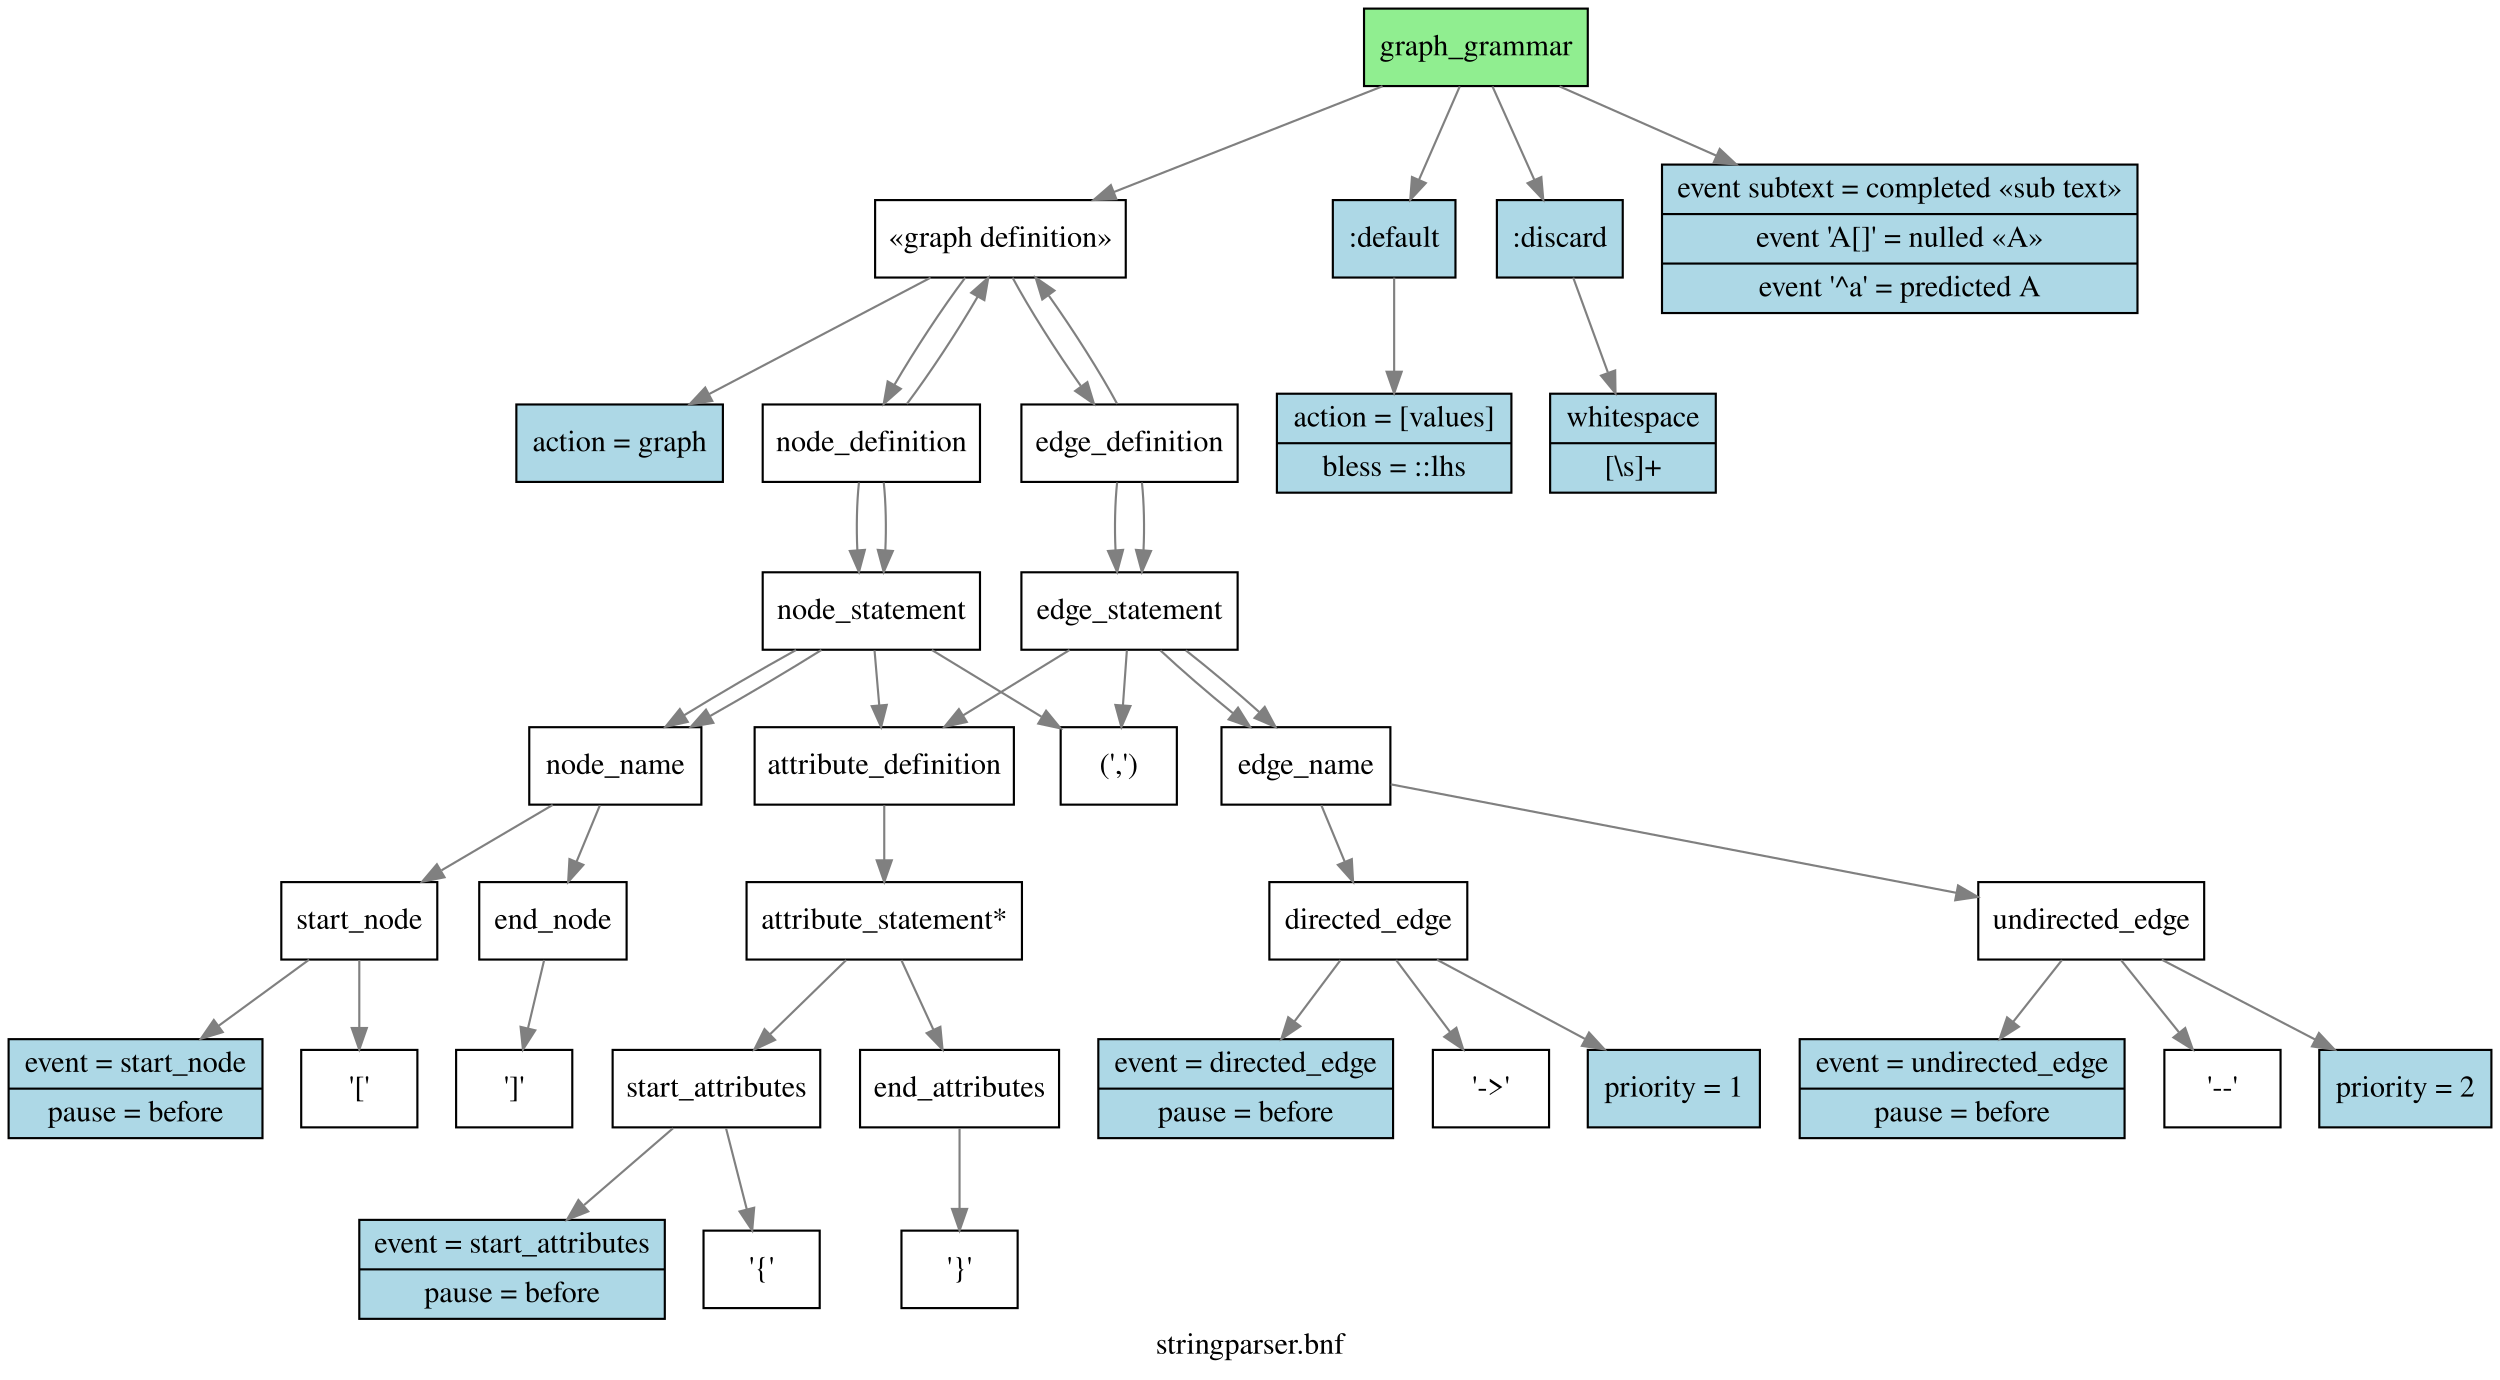
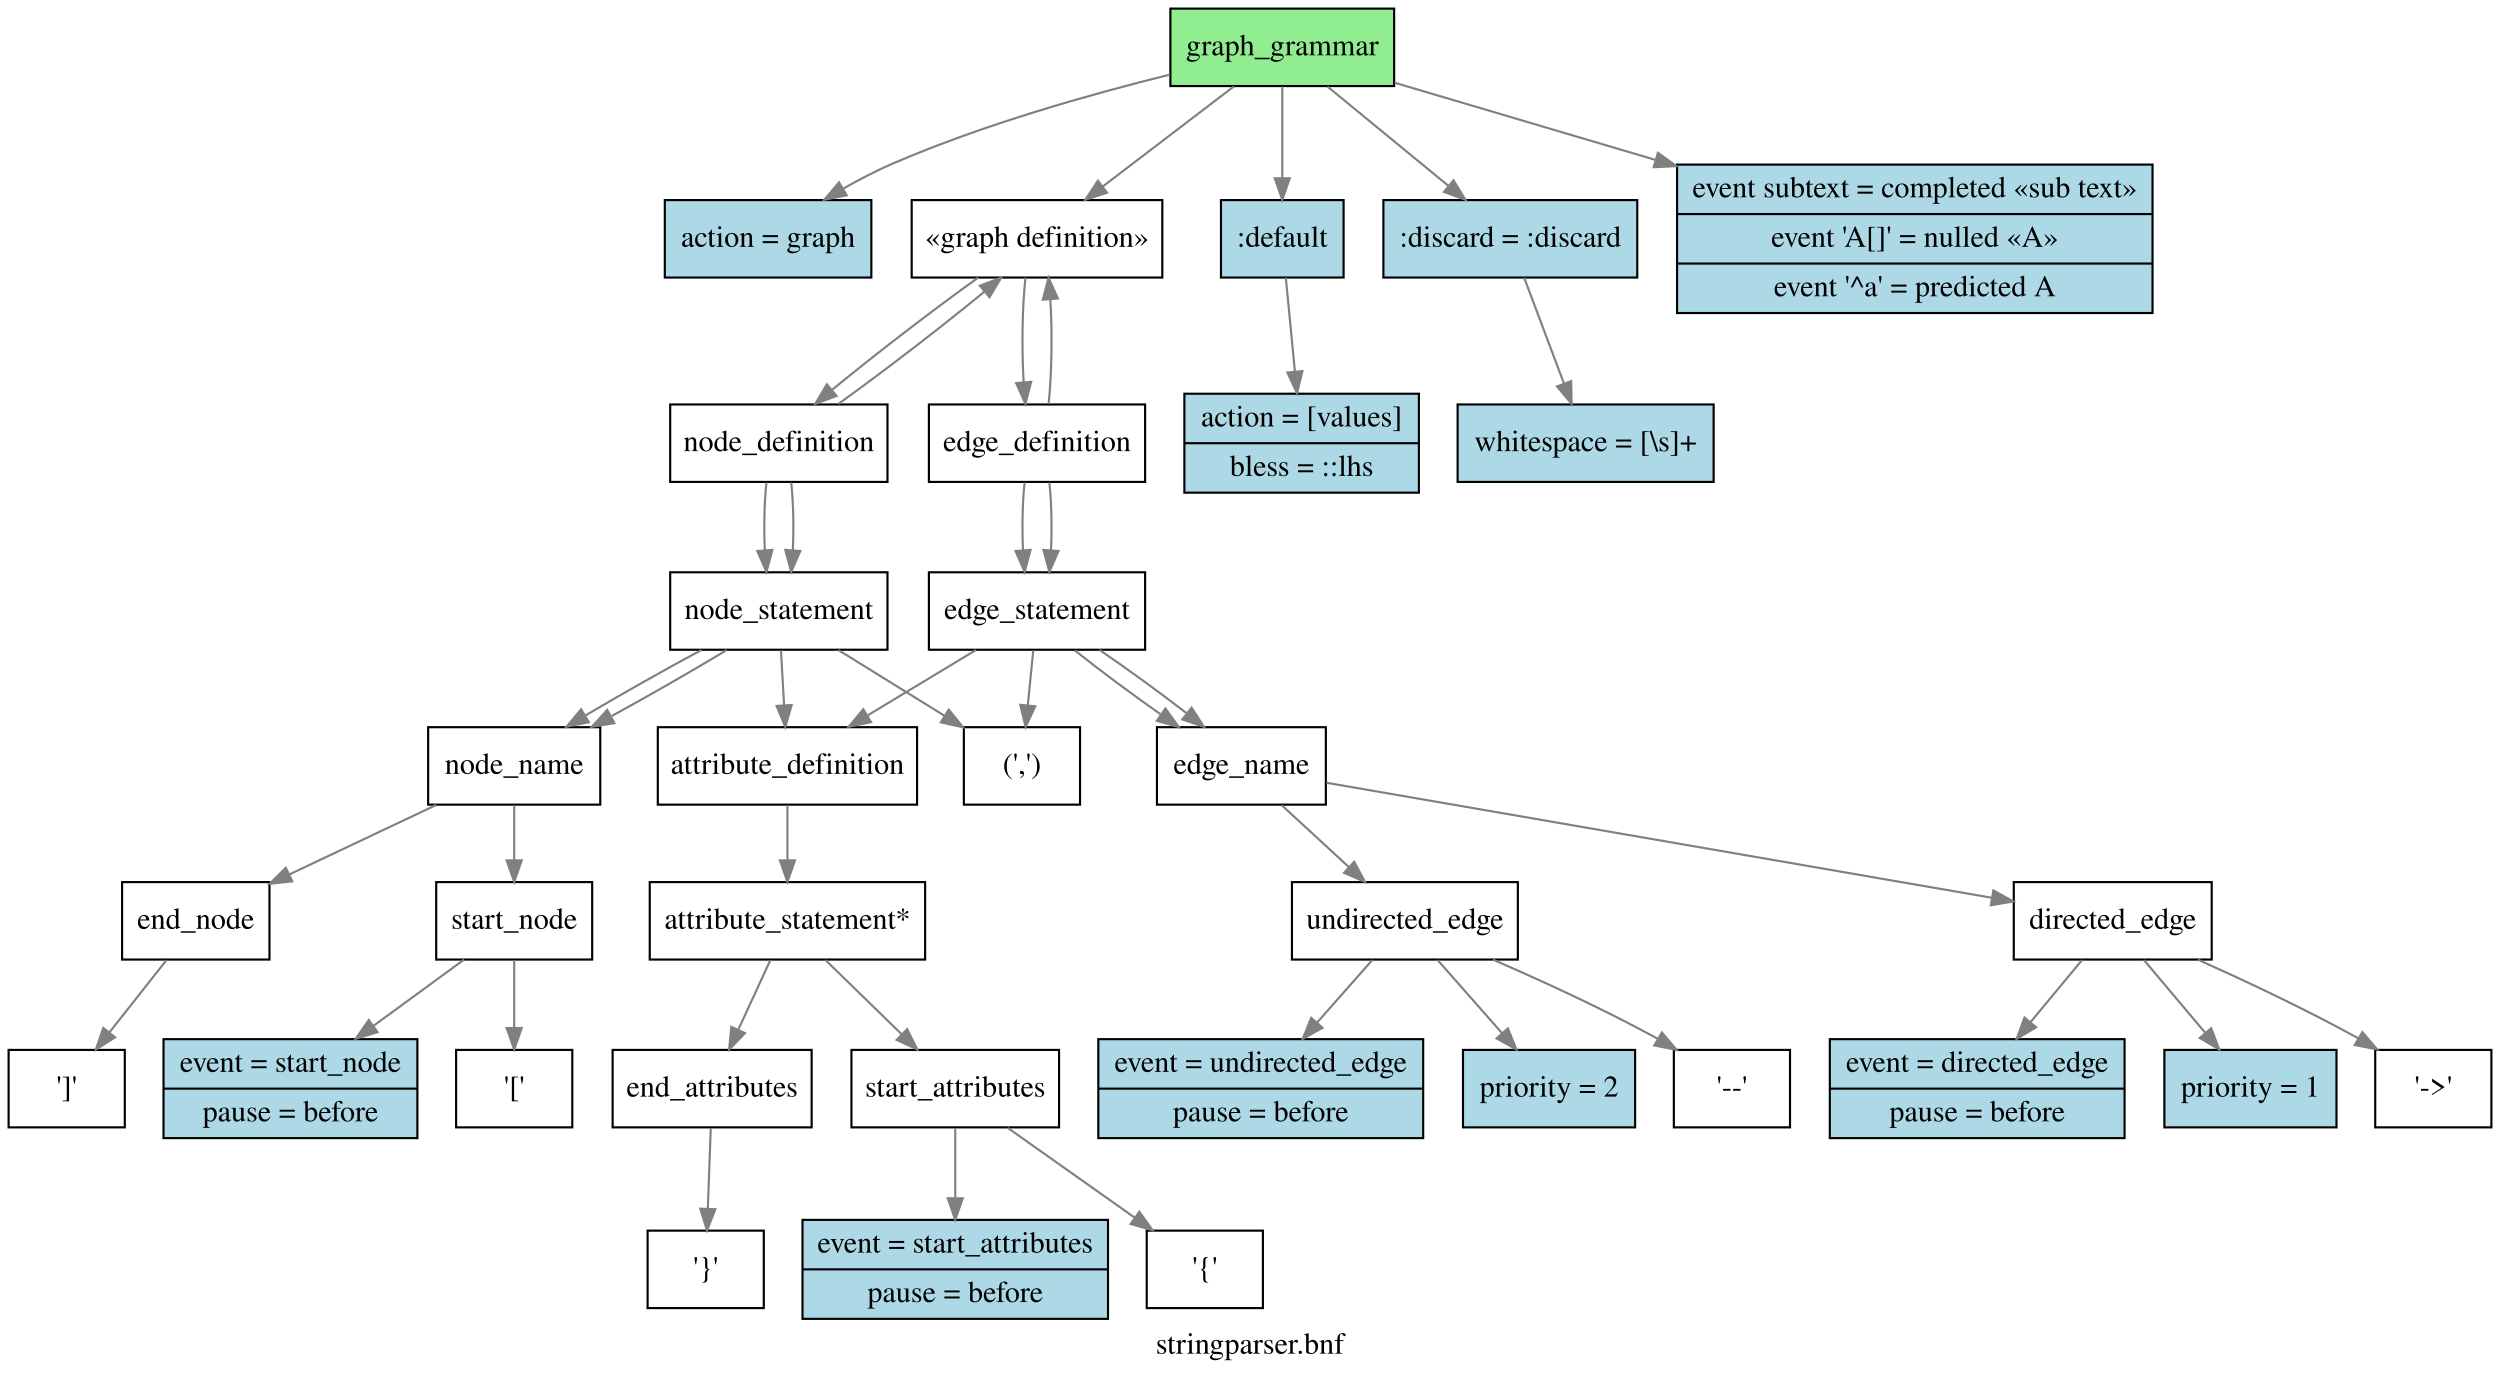
<svg xmlns="http://www.w3.org/2000/svg" width="1162pt" height="641pt" viewBox="0.00 0.00 1162.00 641.00">
  <g id="graph0" class="graph" transform="scale(1 1) rotate(0) translate(4 637)">
    <polygon fill="white" stroke="white" points="-4,5 -4,-637 1159,-637 1159,5 -4,5" />
    <text text-anchor="middle" x="577" y="-7.8" font-family="Times,serif" font-size="14.00">stringparser.bnf</text>
    <g id="node1" class="node">
-       <polygon fill="lightgreen" stroke="black" points="734,-633 630,-633 630,-597 734,-597 734,-633" />
-       <text text-anchor="middle" x="682" y="-611.3" font-family="Times,serif" font-size="14.00">graph_grammar</text>
+       <polygon fill="lightgreen" stroke="black" points="644,-633 540,-633 540,-597 644,-597 644,-633" />
+       <text text-anchor="middle" x="592" y="-611.3" font-family="Times,serif" font-size="14.00">graph_grammar</text>
    </g>
    <g id="node2" class="node">
-       <polygon fill="none" stroke="black" points="519.25,-544 402.75,-544 402.75,-508 519.25,-508 519.25,-544" />
-       <text text-anchor="middle" x="461" y="-522.3" font-family="Times,serif" font-size="14.00">«graph definition»</text>
+       <polygon fill="lightblue" stroke="black" points="305,-508 305,-544 401,-544 401,-508 305,-508" />
+       <text text-anchor="middle" x="353" y="-522.3" font-family="Times,serif" font-size="14.00">action = graph</text>
    </g>
    <g id="edge1" class="edge">
-       <path fill="none" stroke="grey" d="M638.601,-596.915C602.793,-582.819 551.854,-562.766 513.706,-547.748" />
-       <polygon fill="grey" stroke="grey" points="514.887,-544.452 504.3,-544.046 512.322,-550.965 514.887,-544.452" />
+       <path fill="none" stroke="grey" d="M539.718,-602.309C502.914,-593.215 452.936,-579.104 411,-561 403.39,-557.715 395.539,-553.636 388.166,-549.456" />
+       <polygon fill="grey" stroke="grey" points="389.533,-546.201 379.137,-544.16 385.992,-552.239 389.533,-546.201" />
+     </g>
+     <g id="node3" class="node">
+       <polygon fill="none" stroke="black" points="536.25,-544 419.75,-544 419.75,-508 536.25,-508 536.25,-544" />
+       <text text-anchor="middle" x="478" y="-522.3" font-family="Times,serif" font-size="14.00">«graph definition»</text>
+     </g>
+     <g id="edge2" class="edge">
+       <path fill="none" stroke="grey" d="M569.477,-596.812C552.068,-583.525 527.785,-564.994 508.613,-550.362" />
+       <polygon fill="grey" stroke="grey" points="510.549,-547.437 500.476,-544.153 506.302,-553.002 510.549,-547.437" />
    </g>
    <g id="node31" class="node">
-       <polygon fill="lightblue" stroke="black" points="672.5,-544 615.5,-544 615.5,-508 672.5,-508 672.5,-544" />
-       <text text-anchor="middle" x="644" y="-522.3" font-family="Times,serif" font-size="14.00">:default</text>
+       <polygon fill="lightblue" stroke="black" points="620.5,-544 563.5,-544 563.5,-508 620.5,-508 620.5,-544" />
+       <text text-anchor="middle" x="592" y="-522.3" font-family="Times,serif" font-size="14.00">:default</text>
    </g>
    <g id="edge38" class="edge">
-       <path fill="none" stroke="grey" d="M674.492,-596.812C669.08,-584.419 661.674,-567.463 655.516,-553.365" />
-       <polygon fill="grey" stroke="grey" points="658.702,-551.916 651.492,-544.153 652.287,-554.718 658.702,-551.916" />
+       <path fill="none" stroke="grey" d="M592,-596.812C592,-584.657 592,-568.114 592,-554.182" />
+       <polygon fill="grey" stroke="grey" points="595.5,-554.153 592,-544.153 588.5,-554.153 595.5,-554.153" />
    </g>
    <g id="node33" class="node">
-       <polygon fill="lightblue" stroke="black" points="750.25,-544 691.75,-544 691.75,-508 750.25,-508 750.25,-544" />
-       <text text-anchor="middle" x="721" y="-522.3" font-family="Times,serif" font-size="14.00">:discard</text>
+       <polygon fill="lightblue" stroke="black" points="757,-544 639,-544 639,-508 757,-508 757,-544" />
+       <text text-anchor="middle" x="698" y="-522.3" font-family="Times,serif" font-size="14.00">:discard = :discard</text>
    </g>
    <g id="edge40" class="edge">
-       <path fill="none" stroke="grey" d="M689.705,-596.812C695.26,-584.419 702.861,-567.463 709.181,-553.365" />
-       <polygon fill="grey" stroke="grey" points="712.414,-554.71 713.311,-544.153 706.026,-551.846 712.414,-554.71" />
+       <path fill="none" stroke="grey" d="M612.942,-596.812C629.057,-583.585 651.506,-565.16 669.295,-550.559" />
+       <polygon fill="grey" stroke="grey" points="671.592,-553.202 677.101,-544.153 667.151,-547.792 671.592,-553.202" />
    </g>
    <g id="node35" class="node">
-       <polygon fill="lightblue" stroke="black" points="768.5,-491.5 768.5,-560.5 989.5,-560.5 989.5,-491.5 768.5,-491.5" />
-       <text text-anchor="middle" x="879" y="-545.3" font-family="Times,serif" font-size="14.00">event subtext = completed «sub text»</text>
-       <polyline fill="none" stroke="black" points="768.5,-537.5 989.5,-537.5 " />
-       <text text-anchor="middle" x="879" y="-522.3" font-family="Times,serif" font-size="14.00">event 'A[]' = nulled «A»</text>
-       <polyline fill="none" stroke="black" points="768.5,-514.5 989.5,-514.5 " />
-       <text text-anchor="middle" x="879" y="-499.3" font-family="Times,serif" font-size="14.00">event '^a' = predicted A</text>
+       <polygon fill="lightblue" stroke="black" points="775.5,-491.5 775.5,-560.5 996.5,-560.5 996.5,-491.5 775.5,-491.5" />
+       <text text-anchor="middle" x="886" y="-545.3" font-family="Times,serif" font-size="14.00">event subtext = completed «sub text»</text>
+       <polyline fill="none" stroke="black" points="775.5,-537.5 996.5,-537.5 " />
+       <text text-anchor="middle" x="886" y="-522.3" font-family="Times,serif" font-size="14.00">event 'A[]' = nulled «A»</text>
+       <polyline fill="none" stroke="black" points="775.5,-514.5 996.5,-514.5 " />
+       <text text-anchor="middle" x="886" y="-499.3" font-family="Times,serif" font-size="14.00">event '^a' = predicted A</text>
    </g>
    <g id="edge42" class="edge">
-       <path fill="none" stroke="grey" d="M720.921,-596.812C741.793,-587.594 768.383,-575.851 793.774,-564.638" />
-       <polygon fill="grey" stroke="grey" points="795.328,-567.778 803.061,-560.536 792.5,-561.375 795.328,-567.778" />
-     </g>
-     <g id="node3" class="node">
-       <polygon fill="lightblue" stroke="black" points="236,-413 236,-449 332,-449 332,-413 236,-413" />
-       <text text-anchor="middle" x="284" y="-427.3" font-family="Times,serif" font-size="14.00">action = graph</text>
-     </g>
-     <g id="edge2" class="edge">
-       <path fill="none" stroke="grey" d="M428.535,-507.942C399.559,-492.717 356.968,-470.339 325.521,-453.816" />
-       <polygon fill="grey" stroke="grey" points="327.038,-450.66 316.558,-449.107 323.782,-456.856 327.038,-450.66" />
+       <path fill="none" stroke="grey" d="M644.223,-598.546C677.901,-588.58 723.149,-575.19 765.392,-562.69" />
+       <polygon fill="grey" stroke="grey" points="766.606,-565.981 775.201,-559.787 764.619,-559.269 766.606,-565.981" />
    </g>
    <g id="node4" class="node">
-       <polygon fill="none" stroke="black" points="451.5,-449 350.5,-449 350.5,-413 451.5,-413 451.5,-449" />
-       <text text-anchor="middle" x="401" y="-427.3" font-family="Times,serif" font-size="14.00">node_definition</text>
+       <polygon fill="none" stroke="black" points="408.5,-449 307.5,-449 307.5,-413 408.5,-413 408.5,-449" />
+       <text text-anchor="middle" x="358" y="-427.3" font-family="Times,serif" font-size="14.00">node_definition</text>
    </g>
    <g id="edge3" class="edge">
-       <path fill="none" stroke="grey" d="M444.631,-507.942C434.099,-494.003 420.98,-474.067 411.713,-458.118" />
-       <polygon fill="grey" stroke="grey" points="414.694,-456.277 406.752,-449.264 408.587,-459.699 414.694,-456.277" />
+       <path fill="none" stroke="grey" d="M450.626,-507.942C430.098,-493.286 402.431,-472.001 382.601,-455.692" />
+       <polygon fill="grey" stroke="grey" points="384.812,-452.979 374.89,-449.264 380.33,-458.356 384.812,-452.979" />
    </g>
    <g id="node20" class="node">
-       <polygon fill="none" stroke="black" points="571.25,-449 470.75,-449 470.75,-413 571.25,-413 571.25,-449" />
-       <text text-anchor="middle" x="521" y="-427.3" font-family="Times,serif" font-size="14.00">edge_definition</text>
+       <polygon fill="none" stroke="black" points="528.25,-449 427.75,-449 427.75,-413 528.25,-413 528.25,-449" />
+       <text text-anchor="middle" x="478" y="-427.3" font-family="Times,serif" font-size="14.00">edge_definition</text>
    </g>
    <g id="edge22" class="edge">
-       <path fill="none" stroke="grey" d="M466.641,-507.942C474.165,-493.873 486.936,-473.694 498.329,-457.672" />
-       <polygon fill="grey" stroke="grey" points="501.399,-459.403 504.475,-449.264 495.748,-455.272 501.399,-459.403" />
+       <path fill="none" stroke="grey" d="M472.636,-507.942C471.141,-494.394 470.855,-475.18 471.78,-459.469" />
+       <polygon fill="grey" stroke="grey" points="475.288,-459.516 472.613,-449.264 468.311,-458.946 475.288,-459.516" />
    </g>
    <g id="node5" class="node">
-       <polygon fill="none" stroke="black" points="451.5,-371 350.5,-371 350.5,-335 451.5,-335 451.5,-371" />
-       <text text-anchor="middle" x="401" y="-349.3" font-family="Times,serif" font-size="14.00">node_statement</text>
+       <polygon fill="none" stroke="black" points="408.5,-371 307.5,-371 307.5,-335 408.5,-335 408.5,-371" />
+       <text text-anchor="middle" x="358" y="-349.3" font-family="Times,serif" font-size="14.00">node_statement</text>
    </g>
    <g id="edge4" class="edge">
-       <path fill="none" stroke="grey" d="M395.239,-412.754C394.248,-403.426 394.002,-391.691 394.5,-381.165" />
-       <polygon fill="grey" stroke="grey" points="397.991,-381.41 395.246,-371.177 391.011,-380.889 397.991,-381.41" />
+       <path fill="none" stroke="grey" d="M352.239,-412.754C351.248,-403.426 351.002,-391.691 351.5,-381.165" />
+       <polygon fill="grey" stroke="grey" points="354.991,-381.41 352.246,-371.177 348.011,-380.889 354.991,-381.41" />
+     </g>
+     <g id="edge5" class="edge">
+       <path fill="none" stroke="grey" d="M363.761,-412.754C364.752,-403.426 364.998,-391.691 364.5,-381.165" />
+       <polygon fill="grey" stroke="grey" points="367.989,-380.889 363.754,-371.177 361.009,-381.41 367.989,-380.889" />
+     </g>
+     <g id="edge21" class="edge">
+       <path fill="none" stroke="grey" d="M385.663,-449.264C406.167,-463.917 433.675,-485.086 453.414,-501.32" />
+       <polygon fill="grey" stroke="grey" points="451.433,-504.226 461.354,-507.942 455.916,-498.85 451.433,-504.226" />
+     </g>
+     <g id="node6" class="node">
+       <polygon fill="none" stroke="black" points="275,-299 195,-299 195,-263 275,-263 275,-299" />
+       <text text-anchor="middle" x="235" y="-277.3" font-family="Times,serif" font-size="14.00">node_name</text>
+     </g>
+     <g id="edge6" class="edge">
+       <path fill="none" stroke="grey" d="M322.014,-334.876C304.974,-325.724 284.823,-314.342 268.158,-304.485" />
+       <polygon fill="grey" stroke="grey" points="269.68,-301.317 259.301,-299.19 266.088,-307.325 269.68,-301.317" />
+     </g>
+     <g id="edge7" class="edge">
+       <path fill="none" stroke="grey" d="M333.808,-334.876C318.543,-325.639 298.467,-314.131 280.361,-304.212" />
+       <polygon fill="grey" stroke="grey" points="281.567,-300.884 271.109,-299.19 278.228,-307.036 281.567,-300.884" />
+     </g>
+     <g id="node12" class="node">
+       <polygon fill="none" stroke="black" points="422.25,-299 301.75,-299 301.75,-263 422.25,-263 422.25,-299" />
+       <text text-anchor="middle" x="362" y="-277.3" font-family="Times,serif" font-size="14.00">attribute_definition</text>
+     </g>
+     <g id="edge13" class="edge">
+       <path fill="none" stroke="grey" d="M358.989,-334.697C359.43,-326.983 359.959,-317.712 360.451,-309.112" />
+       <polygon fill="grey" stroke="grey" points="363.946,-309.288 361.023,-299.104 356.958,-308.888 363.946,-309.288" />
+     </g>
+     <g id="node19" class="node">
+       <polygon fill="none" stroke="black" points="498,-299 444,-299 444,-263 498,-263 498,-299" />
+       <text text-anchor="middle" x="471" y="-277.3" font-family="Times,serif" font-size="14.00">(',')</text>
    </g>
    <g id="edge20" class="edge">
-       <path fill="none" stroke="grey" d="M406.761,-412.754C407.752,-403.426 407.998,-391.691 407.5,-381.165" />
-       <polygon fill="grey" stroke="grey" points="410.989,-380.889 406.754,-371.177 404.009,-381.41 410.989,-380.889" />
-     </g>
-     <g id="edge21" class="edge">
-       <path fill="none" stroke="grey" d="M417.525,-449.264C428.082,-463.263 441.195,-483.209 450.423,-499.118" />
-       <polygon fill="grey" stroke="grey" points="447.423,-500.923 455.359,-507.942 453.532,-497.506 447.423,-500.923" />
-     </g>
-     <g id="node6" class="node">
-       <polygon fill="none" stroke="black" points="322,-299 242,-299 242,-263 322,-263 322,-299" />
-       <text text-anchor="middle" x="282" y="-277.3" font-family="Times,serif" font-size="14.00">node_name</text>
-     </g>
-     <g id="edge5" class="edge">
-       <path fill="none" stroke="grey" d="M365.992,-334.876C349.475,-325.724 329.975,-314.342 313.874,-304.485" />
-       <polygon fill="grey" stroke="grey" points="315.664,-301.477 305.319,-299.19 311.98,-307.429 315.664,-301.477" />
+       <path fill="none" stroke="grey" d="M385.643,-334.876C400.528,-325.655 419.066,-314.172 435.059,-304.265" />
+       <polygon fill="grey" stroke="grey" points="436.985,-307.189 443.642,-298.947 433.298,-301.238 436.985,-307.189" />
+     </g>
+     <g id="node7" class="node">
+       <polygon fill="none" stroke="black" points="271.25,-227 198.75,-227 198.75,-191 271.25,-191 271.25,-227" />
+       <text text-anchor="middle" x="235" y="-205.3" font-family="Times,serif" font-size="14.00">start_node</text>
+     </g>
+     <g id="edge8" class="edge">
+       <path fill="none" stroke="grey" d="M235,-262.697C235,-254.983 235,-245.712 235,-237.112" />
+       <polygon fill="grey" stroke="grey" points="238.5,-237.104 235,-227.104 231.5,-237.104 238.5,-237.104" />
+     </g>
+     <g id="node10" class="node">
+       <polygon fill="none" stroke="black" points="121.25,-227 52.75,-227 52.75,-191 121.25,-191 121.25,-227" />
+       <text text-anchor="middle" x="87" y="-205.3" font-family="Times,serif" font-size="14.00">end_node</text>
    </g>
    <g id="edge11" class="edge">
-       <path fill="none" stroke="grey" d="M377.786,-334.876C363.05,-325.639 343.631,-314.131 326.092,-304.212" />
-       <polygon fill="grey" stroke="grey" points="327.562,-301.023 317.127,-299.19 324.141,-307.13 327.562,-301.023" />
-     </g>
-     <g id="node12" class="node">
-       <polygon fill="none" stroke="black" points="467.25,-299 346.75,-299 346.75,-263 467.25,-263 467.25,-299" />
-       <text text-anchor="middle" x="407" y="-277.3" font-family="Times,serif" font-size="14.00">attribute_definition</text>
+       <path fill="none" stroke="grey" d="M198.795,-262.876C178.221,-253.145 152.318,-240.894 130.627,-230.635" />
+       <polygon fill="grey" stroke="grey" points="131.842,-227.337 121.306,-226.226 128.849,-233.665 131.842,-227.337" />
+     </g>
+     <g id="node8" class="node">
+       <polygon fill="lightblue" stroke="black" points="72,-108 72,-154 190,-154 190,-108 72,-108" />
+       <text text-anchor="middle" x="131" y="-138.8" font-family="Times,serif" font-size="14.00">event = start_node</text>
+       <polyline fill="none" stroke="black" points="72,-131 190,-131 " />
+       <text text-anchor="middle" x="131" y="-115.8" font-family="Times,serif" font-size="14.00">pause = before</text>
+     </g>
+     <g id="edge9" class="edge">
+       <path fill="none" stroke="grey" d="M211.66,-190.944C199.245,-181.871 183.659,-170.482 169.506,-160.139" />
+       <polygon fill="grey" stroke="grey" points="171.513,-157.271 161.374,-154.196 167.383,-162.922 171.513,-157.271" />
+     </g>
+     <g id="node9" class="node">
+       <polygon fill="none" stroke="black" points="262,-149 208,-149 208,-113 262,-113 262,-149" />
+       <text text-anchor="middle" x="235" y="-127.3" font-family="Times,serif" font-size="14.00">'['</text>
+     </g>
+     <g id="edge10" class="edge">
+       <path fill="none" stroke="grey" d="M235,-190.754C235,-181.523 235,-169.935 235,-159.495" />
+       <polygon fill="grey" stroke="grey" points="238.5,-159.177 235,-149.177 231.5,-159.177 238.5,-159.177" />
+     </g>
+     <g id="node11" class="node">
+       <polygon fill="none" stroke="black" points="54,-149 0,-149 0,-113 54,-113 54,-149" />
+       <text text-anchor="middle" x="27" y="-127.3" font-family="Times,serif" font-size="14.00">']'</text>
    </g>
    <g id="edge12" class="edge">
-       <path fill="none" stroke="grey" d="M402.483,-334.697C403.144,-326.983 403.939,-317.712 404.676,-309.112" />
-       <polygon fill="grey" stroke="grey" points="408.167,-309.367 405.534,-299.104 401.193,-308.769 408.167,-309.367" />
-     </g>
-     <g id="node19" class="node">
-       <polygon fill="none" stroke="black" points="543,-299 489,-299 489,-263 543,-263 543,-299" />
-       <text text-anchor="middle" x="516" y="-277.3" font-family="Times,serif" font-size="14.00">(',')</text>
+       <path fill="none" stroke="grey" d="M73.385,-190.754C65.56,-180.843 55.59,-168.214 46.9,-157.207" />
+       <polygon fill="grey" stroke="grey" points="49.505,-154.857 40.561,-149.177 44.01,-159.195 49.505,-154.857" />
+     </g>
+     <g id="node13" class="node">
+       <polygon fill="none" stroke="black" points="426,-227 298,-227 298,-191 426,-191 426,-227" />
+       <text text-anchor="middle" x="362" y="-205.3" font-family="Times,serif" font-size="14.00">attribute_statement*</text>
+     </g>
+     <g id="edge14" class="edge">
+       <path fill="none" stroke="grey" d="M362,-262.697C362,-254.983 362,-245.712 362,-237.112" />
+       <polygon fill="grey" stroke="grey" points="365.5,-237.104 362,-227.104 358.5,-237.104 365.5,-237.104" />
+     </g>
+     <g id="node14" class="node">
+       <polygon fill="none" stroke="black" points="488.25,-149 391.75,-149 391.75,-113 488.25,-113 488.25,-149" />
+       <text text-anchor="middle" x="440" y="-127.3" font-family="Times,serif" font-size="14.00">start_attributes</text>
+     </g>
+     <g id="edge15" class="edge">
+       <path fill="none" stroke="grey" d="M379.699,-190.754C390.171,-180.551 403.598,-167.469 415.122,-156.24" />
+       <polygon fill="grey" stroke="grey" points="417.651,-158.663 422.371,-149.177 412.766,-153.649 417.651,-158.663" />
+     </g>
+     <g id="node17" class="node">
+       <polygon fill="none" stroke="black" points="373.25,-149 280.75,-149 280.75,-113 373.25,-113 373.25,-149" />
+       <text text-anchor="middle" x="327" y="-127.3" font-family="Times,serif" font-size="14.00">end_attributes</text>
+     </g>
+     <g id="edge18" class="edge">
+       <path fill="none" stroke="grey" d="M354.058,-190.754C349.672,-181.232 344.132,-169.201 339.208,-158.509" />
+       <polygon fill="grey" stroke="grey" points="342.273,-156.796 334.911,-149.177 335.915,-159.724 342.273,-156.796" />
+     </g>
+     <g id="node15" class="node">
+       <polygon fill="lightblue" stroke="black" points="369,-24 369,-70 511,-70 511,-24 369,-24" />
+       <text text-anchor="middle" x="440" y="-54.8" font-family="Times,serif" font-size="14.00">event = start_attributes</text>
+       <polyline fill="none" stroke="black" points="369,-47 511,-47 " />
+       <text text-anchor="middle" x="440" y="-31.8" font-family="Times,serif" font-size="14.00">pause = before</text>
+     </g>
+     <g id="edge16" class="edge">
+       <path fill="none" stroke="grey" d="M440,-112.61C440,-103.204 440,-91.284 440,-80.251" />
+       <polygon fill="grey" stroke="grey" points="443.5,-80.055 440,-70.055 436.5,-80.055 443.5,-80.055" />
+     </g>
+     <g id="node16" class="node">
+       <polygon fill="none" stroke="black" points="583,-65 529,-65 529,-29 583,-29 583,-65" />
+       <text text-anchor="middle" x="556" y="-43.3" font-family="Times,serif" font-size="14.00">'{'</text>
+     </g>
+     <g id="edge17" class="edge">
+       <path fill="none" stroke="grey" d="M464.317,-112.81C481.486,-100.674 504.68,-84.278 523.443,-71.014" />
+       <polygon fill="grey" stroke="grey" points="525.569,-73.798 531.715,-65.167 521.528,-68.082 525.569,-73.798" />
+     </g>
+     <g id="node18" class="node">
+       <polygon fill="none" stroke="black" points="351,-65 297,-65 297,-29 351,-29 351,-65" />
+       <text text-anchor="middle" x="324" y="-43.3" font-family="Times,serif" font-size="14.00">'}'</text>
    </g>
    <g id="edge19" class="edge">
-       <path fill="none" stroke="grey" d="M429.132,-334.876C444.505,-325.519 463.706,-313.831 480.144,-303.825" />
-       <polygon fill="grey" stroke="grey" points="482.228,-306.654 488.95,-298.465 478.588,-300.675 482.228,-306.654" />
-     </g>
-     <g id="node7" class="node">
-       <polygon fill="none" stroke="black" points="199.25,-227 126.75,-227 126.75,-191 199.25,-191 199.25,-227" />
-       <text text-anchor="middle" x="163" y="-205.3" font-family="Times,serif" font-size="14.00">start_node</text>
-     </g>
-     <g id="edge6" class="edge">
-       <path fill="none" stroke="grey" d="M252.889,-262.876C237.33,-253.724 217.981,-242.342 201.224,-232.485" />
-       <polygon fill="grey" stroke="grey" points="202.617,-229.243 192.223,-227.19 199.067,-235.277 202.617,-229.243" />
-     </g>
-     <g id="node10" class="node">
-       <polygon fill="none" stroke="black" points="287.25,-227 218.75,-227 218.75,-191 287.25,-191 287.25,-227" />
-       <text text-anchor="middle" x="253" y="-205.3" font-family="Times,serif" font-size="14.00">end_node</text>
-     </g>
-     <g id="edge9" class="edge">
-       <path fill="none" stroke="grey" d="M274.831,-262.697C271.565,-254.813 267.626,-245.304 263.998,-236.546" />
-       <polygon fill="grey" stroke="grey" points="267.147,-235.003 260.086,-227.104 260.68,-237.683 267.147,-235.003" />
-     </g>
-     <g id="node8" class="node">
-       <polygon fill="lightblue" stroke="black" points="0,-108 0,-154 118,-154 118,-108 0,-108" />
-       <text text-anchor="middle" x="59" y="-138.8" font-family="Times,serif" font-size="14.00">event = start_node</text>
-       <polyline fill="none" stroke="black" points="0,-131 118,-131 " />
-       <text text-anchor="middle" x="59" y="-115.8" font-family="Times,serif" font-size="14.00">pause = before</text>
-     </g>
-     <g id="edge7" class="edge">
-       <path fill="none" stroke="grey" d="M139.66,-190.944C127.245,-181.871 111.659,-170.482 97.507,-160.139" />
-       <polygon fill="grey" stroke="grey" points="99.513,-157.271 89.374,-154.196 95.383,-162.922 99.513,-157.271" />
-     </g>
-     <g id="node9" class="node">
-       <polygon fill="none" stroke="black" points="190,-149 136,-149 136,-113 190,-113 190,-149" />
-       <text text-anchor="middle" x="163" y="-127.3" font-family="Times,serif" font-size="14.00">'['</text>
-     </g>
-     <g id="edge8" class="edge">
-       <path fill="none" stroke="grey" d="M163,-190.754C163,-181.523 163,-169.935 163,-159.495" />
-       <polygon fill="grey" stroke="grey" points="166.5,-159.177 163,-149.177 159.5,-159.177 166.5,-159.177" />
-     </g>
-     <g id="node11" class="node">
-       <polygon fill="none" stroke="black" points="262,-149 208,-149 208,-113 262,-113 262,-149" />
-       <text text-anchor="middle" x="235" y="-127.3" font-family="Times,serif" font-size="14.00">']'</text>
-     </g>
-     <g id="edge10" class="edge">
-       <path fill="none" stroke="grey" d="M248.916,-190.754C246.706,-181.426 243.927,-169.691 241.434,-159.165" />
-       <polygon fill="grey" stroke="grey" points="244.779,-158.101 239.068,-149.177 237.967,-159.715 244.779,-158.101" />
-     </g>
-     <g id="node13" class="node">
-       <polygon fill="none" stroke="black" points="471,-227 343,-227 343,-191 471,-191 471,-227" />
-       <text text-anchor="middle" x="407" y="-205.3" font-family="Times,serif" font-size="14.00">attribute_statement*</text>
-     </g>
-     <g id="edge13" class="edge">
-       <path fill="none" stroke="grey" d="M407,-262.697C407,-254.983 407,-245.712 407,-237.112" />
-       <polygon fill="grey" stroke="grey" points="410.5,-237.104 407,-227.104 403.5,-237.104 410.5,-237.104" />
-     </g>
-     <g id="node14" class="node">
-       <polygon fill="none" stroke="black" points="377.25,-149 280.75,-149 280.75,-113 377.25,-113 377.25,-149" />
-       <text text-anchor="middle" x="329" y="-127.3" font-family="Times,serif" font-size="14.00">start_attributes</text>
-     </g>
-     <g id="edge14" class="edge">
-       <path fill="none" stroke="grey" d="M389.301,-190.754C378.829,-180.551 365.402,-167.469 353.878,-156.24" />
-       <polygon fill="grey" stroke="grey" points="356.234,-153.649 346.629,-149.177 351.349,-158.663 356.234,-153.649" />
-     </g>
-     <g id="node17" class="node">
-       <polygon fill="none" stroke="black" points="488.25,-149 395.75,-149 395.75,-113 488.25,-113 488.25,-149" />
-       <text text-anchor="middle" x="442" y="-127.3" font-family="Times,serif" font-size="14.00">end_attributes</text>
-     </g>
-     <g id="edge17" class="edge">
-       <path fill="none" stroke="grey" d="M414.942,-190.754C419.328,-181.232 424.868,-169.201 429.792,-158.509" />
-       <polygon fill="grey" stroke="grey" points="433.085,-159.724 434.089,-149.177 426.727,-156.796 433.085,-159.724" />
-     </g>
-     <g id="node15" class="node">
-       <polygon fill="lightblue" stroke="black" points="163,-24 163,-70 305,-70 305,-24 163,-24" />
-       <text text-anchor="middle" x="234" y="-54.8" font-family="Times,serif" font-size="14.00">event = start_attributes</text>
-       <polyline fill="none" stroke="black" points="163,-47 305,-47 " />
-       <text text-anchor="middle" x="234" y="-31.8" font-family="Times,serif" font-size="14.00">pause = before</text>
-     </g>
-     <g id="edge15" class="edge">
-       <path fill="none" stroke="grey" d="M308.853,-112.61C296.833,-102.235 281.268,-88.8 267.448,-76.871" />
-       <polygon fill="grey" stroke="grey" points="269.409,-73.94 259.552,-70.055 264.835,-79.239 269.409,-73.94" />
-     </g>
-     <g id="node16" class="node">
-       <polygon fill="none" stroke="black" points="377,-65 323,-65 323,-29 377,-29 377,-65" />
-       <text text-anchor="middle" x="350" y="-43.3" font-family="Times,serif" font-size="14.00">'{'</text>
-     </g>
-     <g id="edge16" class="edge">
-       <path fill="none" stroke="grey" d="M333.454,-112.61C336.257,-101.665 339.932,-87.314 343.106,-74.919" />
-       <polygon fill="grey" stroke="grey" points="346.534,-75.64 345.625,-65.084 339.753,-73.903 346.534,-75.64" />
-     </g>
-     <g id="node18" class="node">
-       <polygon fill="none" stroke="black" points="469,-65 415,-65 415,-29 469,-29 469,-65" />
-       <text text-anchor="middle" x="442" y="-43.3" font-family="Times,serif" font-size="14.00">'}'</text>
-     </g>
-     <g id="edge18" class="edge">
-       <path fill="none" stroke="grey" d="M442,-112.61C442,-101.774 442,-87.601 442,-75.291" />
-       <polygon fill="grey" stroke="grey" points="445.5,-75.084 442,-65.084 438.5,-75.084 445.5,-75.084" />
+       <path fill="none" stroke="grey" d="M326.364,-112.61C325.967,-101.774 325.449,-87.601 324.998,-75.291" />
+       <polygon fill="grey" stroke="grey" points="328.488,-74.949 324.625,-65.084 321.493,-75.205 328.488,-74.949" />
    </g>
    <g id="node21" class="node">
-       <polygon fill="none" stroke="black" points="571.25,-371 470.75,-371 470.75,-335 571.25,-335 571.25,-371" />
-       <text text-anchor="middle" x="521" y="-349.3" font-family="Times,serif" font-size="14.00">edge_statement</text>
+       <polygon fill="none" stroke="black" points="528.25,-371 427.75,-371 427.75,-335 528.25,-335 528.25,-371" />
+       <text text-anchor="middle" x="478" y="-349.3" font-family="Times,serif" font-size="14.00">edge_statement</text>
    </g>
    <g id="edge23" class="edge">
-       <path fill="none" stroke="grey" d="M515.239,-412.754C514.248,-403.426 514.002,-391.691 514.5,-381.165" />
-       <polygon fill="grey" stroke="grey" points="517.991,-381.41 515.246,-371.177 511.011,-380.889 517.991,-381.41" />
+       <path fill="none" stroke="grey" d="M472.239,-412.754C471.248,-403.426 471.002,-391.691 471.5,-381.165" />
+       <polygon fill="grey" stroke="grey" points="474.991,-381.41 472.246,-371.177 468.011,-380.889 474.991,-381.41" />
+     </g>
+     <g id="edge24" class="edge">
+       <path fill="none" stroke="grey" d="M483.761,-412.754C484.752,-403.426 484.998,-391.691 484.5,-381.165" />
+       <polygon fill="grey" stroke="grey" points="487.989,-380.889 483.754,-371.177 481.009,-381.41 487.989,-380.889" />
+     </g>
+     <g id="edge37" class="edge">
+       <path fill="none" stroke="grey" d="M483.387,-449.264C484.87,-462.87 485.143,-482.095 484.206,-497.77" />
+       <polygon fill="grey" stroke="grey" points="480.701,-497.688 483.364,-507.942 487.677,-498.265 480.701,-497.688" />
+     </g>
+     <g id="node22" class="node">
+       <polygon fill="none" stroke="black" points="612.25,-299 533.75,-299 533.75,-263 612.25,-263 612.25,-299" />
+       <text text-anchor="middle" x="573" y="-277.3" font-family="Times,serif" font-size="14.00">edge_name</text>
+     </g>
+     <g id="edge25" class="edge">
+       <path fill="none" stroke="grey" d="M495.567,-334.697C506.835,-325.711 521.741,-314.614 535.509,-304.924" />
+       <polygon fill="grey" stroke="grey" points="537.674,-307.682 543.892,-299.104 533.681,-301.932 537.674,-307.682" />
+     </g>
+     <g id="edge26" class="edge">
+       <path fill="none" stroke="grey" d="M507.137,-334.876C520.02,-326.063 534.961,-315.182 547.41,-305.586" />
+       <polygon fill="grey" stroke="grey" points="549.862,-308.112 555.575,-299.19 545.545,-302.602 549.862,-308.112" />
+     </g>
+     <g id="edge35" class="edge">
+       <path fill="none" stroke="grey" d="M449.623,-334.876C434.456,-325.724 415.595,-314.342 399.261,-304.485" />
+       <polygon fill="grey" stroke="grey" points="400.856,-301.36 390.486,-299.19 397.239,-307.353 400.856,-301.36" />
    </g>
    <g id="edge36" class="edge">
-       <path fill="none" stroke="grey" d="M526.761,-412.754C527.752,-403.426 527.998,-391.691 527.5,-381.165" />
-       <polygon fill="grey" stroke="grey" points="530.989,-380.889 526.754,-371.177 524.009,-381.41 530.989,-380.889" />
-     </g>
-     <g id="edge37" class="edge">
-       <path fill="none" stroke="grey" d="M515.248,-449.264C507.673,-463.394 494.883,-483.582 483.504,-499.562" />
-       <polygon fill="grey" stroke="grey" points="480.452,-497.806 477.369,-507.942 486.1,-501.941 480.452,-497.806" />
-     </g>
-     <g id="node22" class="node">
-       <polygon fill="none" stroke="black" points="642.25,-299 563.75,-299 563.75,-263 642.25,-263 642.25,-299" />
-       <text text-anchor="middle" x="603" y="-277.3" font-family="Times,serif" font-size="14.00">edge_name</text>
-     </g>
-     <g id="edge24" class="edge">
-       <path fill="none" stroke="grey" d="M535.354,-334.697C544.772,-325.881 557.314,-315.032 569.088,-305.474" />
-       <polygon fill="grey" stroke="grey" points="571.436,-308.078 577.068,-299.104 567.069,-302.607 571.436,-308.078" />
+       <path fill="none" stroke="grey" d="M476.27,-334.697C475.498,-326.983 474.571,-317.712 473.711,-309.112" />
+       <polygon fill="grey" stroke="grey" points="477.188,-308.706 472.71,-299.104 470.223,-309.403 477.188,-308.706" />
+     </g>
+     <g id="node23" class="node">
+       <polygon fill="none" stroke="black" points="1024,-227 932,-227 932,-191 1024,-191 1024,-227" />
+       <text text-anchor="middle" x="978" y="-205.3" font-family="Times,serif" font-size="14.00">directed_edge</text>
+     </g>
+     <g id="edge27" class="edge">
+       <path fill="none" stroke="grey" d="M612.571,-273.161C684.891,-260.661 838.602,-234.094 921.762,-219.72" />
+       <polygon fill="grey" stroke="grey" points="922.531,-223.139 931.789,-217.987 921.339,-216.241 922.531,-223.139" />
+     </g>
+     <g id="node27" class="node">
+       <polygon fill="none" stroke="black" points="701.5,-227 596.5,-227 596.5,-191 701.5,-191 701.5,-227" />
+       <text text-anchor="middle" x="649" y="-205.3" font-family="Times,serif" font-size="14.00">undirected_edge</text>
+     </g>
+     <g id="edge31" class="edge">
+       <path fill="none" stroke="grey" d="M591.787,-262.697C601.174,-254.05 612.684,-243.449 622.913,-234.027" />
+       <polygon fill="grey" stroke="grey" points="625.445,-236.454 630.43,-227.104 620.703,-231.305 625.445,-236.454" />
+     </g>
+     <g id="node24" class="node">
+       <polygon fill="lightblue" stroke="black" points="846.5,-108 846.5,-154 983.5,-154 983.5,-108 846.5,-108" />
+       <text text-anchor="middle" x="915" y="-138.8" font-family="Times,serif" font-size="14.00">event = directed_edge</text>
+       <polyline fill="none" stroke="black" points="846.5,-131 983.5,-131 " />
+       <text text-anchor="middle" x="915" y="-115.8" font-family="Times,serif" font-size="14.00">pause = before</text>
+     </g>
+     <g id="edge28" class="edge">
+       <path fill="none" stroke="grey" d="M963.704,-190.754C956.67,-182.269 947.986,-171.792 939.907,-162.046" />
+       <polygon fill="grey" stroke="grey" points="942.389,-159.556 933.312,-154.091 936.999,-164.023 942.389,-159.556" />
+     </g>
+     <g id="node25" class="node">
+       <polygon fill="lightblue" stroke="black" points="1002,-113 1002,-149 1082,-149 1082,-113 1002,-113" />
+       <text text-anchor="middle" x="1042" y="-127.3" font-family="Times,serif" font-size="14.00">priority = 1</text>
+     </g>
+     <g id="edge29" class="edge">
+       <path fill="none" stroke="grey" d="M992.523,-190.754C1000.95,-180.746 1011.71,-167.966 1021.05,-156.884" />
+       <polygon fill="grey" stroke="grey" points="1023.77,-159.081 1027.53,-149.177 1018.42,-154.572 1023.77,-159.081" />
+     </g>
+     <g id="node26" class="node">
+       <polygon fill="none" stroke="black" points="1154,-149 1100,-149 1100,-113 1154,-113 1154,-149" />
+       <text text-anchor="middle" x="1127" y="-127.3" font-family="Times,serif" font-size="14.00">'-&gt;'</text>
+     </g>
+     <g id="edge30" class="edge">
+       <path fill="none" stroke="grey" d="M1017.59,-190.954C1039.56,-181.116 1067.18,-168.122 1091,-155 1091.41,-154.776 1091.81,-154.55 1092.22,-154.321" />
+       <polygon fill="grey" stroke="grey" points="1094.04,-157.313 1100.89,-149.235 1090.5,-151.276 1094.04,-157.313" />
+     </g>
+     <g id="node28" class="node">
+       <polygon fill="lightblue" stroke="black" points="506.5,-108 506.5,-154 657.5,-154 657.5,-108 506.5,-108" />
+       <text text-anchor="middle" x="582" y="-138.8" font-family="Times,serif" font-size="14.00">event = undirected_edge</text>
+       <polyline fill="none" stroke="black" points="506.5,-131 657.5,-131 " />
+       <text text-anchor="middle" x="582" y="-115.8" font-family="Times,serif" font-size="14.00">pause = before</text>
+     </g>
+     <g id="edge32" class="edge">
+       <path fill="none" stroke="grey" d="M633.797,-190.754C626.241,-182.184 616.895,-171.582 608.23,-161.754" />
+       <polygon fill="grey" stroke="grey" points="610.713,-159.278 601.475,-154.091 605.462,-163.907 610.713,-159.278" />
+     </g>
+     <g id="node29" class="node">
+       <polygon fill="lightblue" stroke="black" points="676,-113 676,-149 756,-149 756,-113 676,-113" />
+       <text text-anchor="middle" x="716" y="-127.3" font-family="Times,serif" font-size="14.00">priority = 2</text>
    </g>
    <g id="edge33" class="edge">
-       <path fill="none" stroke="grey" d="M547.185,-334.697C558.206,-326.05 570.802,-315.449 581.3,-306.027" />
-       <polygon fill="grey" stroke="grey" points="583.848,-308.44 588.859,-299.104 579.12,-303.277 583.848,-308.44" />
+       <path fill="none" stroke="grey" d="M664.203,-190.754C673.027,-180.746 684.293,-167.966 694.063,-156.884" />
+       <polygon fill="grey" stroke="grey" points="696.869,-158.993 700.857,-149.177 691.618,-154.364 696.869,-158.993" />
+     </g>
+     <g id="node30" class="node">
+       <polygon fill="none" stroke="black" points="828,-149 774,-149 774,-113 828,-113 828,-149" />
+       <text text-anchor="middle" x="801" y="-127.3" font-family="Times,serif" font-size="14.00">'--'</text>
    </g>
    <g id="edge34" class="edge">
-       <path fill="none" stroke="grey" d="M493.112,-334.876C478.207,-325.724 459.671,-314.342 443.618,-304.485" />
-       <polygon fill="grey" stroke="grey" points="445.348,-301.44 434.995,-299.19 441.685,-307.405 445.348,-301.44" />
-     </g>
-     <g id="edge35" class="edge">
-       <path fill="none" stroke="grey" d="M519.764,-334.697C519.213,-326.983 518.551,-317.712 517.937,-309.112" />
-       <polygon fill="grey" stroke="grey" points="521.425,-308.83 517.222,-299.104 514.443,-309.328 521.425,-308.83" />
-     </g>
-     <g id="node23" class="node">
-       <polygon fill="none" stroke="black" points="678,-227 586,-227 586,-191 678,-191 678,-227" />
-       <text text-anchor="middle" x="632" y="-205.3" font-family="Times,serif" font-size="14.00">directed_edge</text>
-     </g>
-     <g id="edge25" class="edge">
-       <path fill="none" stroke="grey" d="M610.169,-262.697C613.435,-254.813 617.374,-245.304 621.002,-236.546" />
-       <polygon fill="grey" stroke="grey" points="624.32,-237.683 624.914,-227.104 617.853,-235.003 624.32,-237.683" />
-     </g>
-     <g id="node27" class="node">
-       <polygon fill="none" stroke="black" points="1020.5,-227 915.5,-227 915.5,-191 1020.5,-191 1020.5,-227" />
-       <text text-anchor="middle" x="968" y="-205.3" font-family="Times,serif" font-size="14.00">undirected_edge</text>
-     </g>
-     <g id="edge29" class="edge">
-       <path fill="none" stroke="grey" d="M642.408,-272.442C705.566,-260.33 829.994,-236.467 905.411,-222.003" />
-       <polygon fill="grey" stroke="grey" points="906.101,-225.435 915.262,-220.114 904.782,-218.56 906.101,-225.435" />
-     </g>
-     <g id="node24" class="node">
-       <polygon fill="lightblue" stroke="black" points="734,-113 734,-149 814,-149 814,-113 734,-113" />
-       <text text-anchor="middle" x="774" y="-127.3" font-family="Times,serif" font-size="14.00">priority = 1</text>
-     </g>
-     <g id="edge26" class="edge">
-       <path fill="none" stroke="grey" d="M663.868,-190.944C684.187,-180.069 710.726,-165.865 732.661,-154.125" />
-       <polygon fill="grey" stroke="grey" points="734.582,-157.067 741.747,-149.262 731.279,-150.895 734.582,-157.067" />
-     </g>
-     <g id="node25" class="node">
-       <polygon fill="lightblue" stroke="black" points="506.5,-108 506.5,-154 643.5,-154 643.5,-108 506.5,-108" />
-       <text text-anchor="middle" x="575" y="-138.8" font-family="Times,serif" font-size="14.00">event = directed_edge</text>
-       <polyline fill="none" stroke="black" points="506.5,-131 643.5,-131 " />
-       <text text-anchor="middle" x="575" y="-115.8" font-family="Times,serif" font-size="14.00">pause = before</text>
-     </g>
-     <g id="edge27" class="edge">
-       <path fill="none" stroke="grey" d="M619.066,-190.754C612.765,-182.354 605.001,-172.001 597.754,-162.339" />
-       <polygon fill="grey" stroke="grey" points="600.368,-159.991 591.568,-154.091 594.768,-164.191 600.368,-159.991" />
-     </g>
-     <g id="node26" class="node">
-       <polygon fill="none" stroke="black" points="716,-149 662,-149 662,-113 716,-113 716,-149" />
-       <text text-anchor="middle" x="689" y="-127.3" font-family="Times,serif" font-size="14.00">'-&gt;'</text>
-     </g>
-     <g id="edge28" class="edge">
-       <path fill="none" stroke="grey" d="M644.934,-190.754C652.368,-180.843 661.839,-168.214 670.095,-157.207" />
-       <polygon fill="grey" stroke="grey" points="672.917,-159.277 676.117,-149.177 667.317,-155.077 672.917,-159.277" />
-     </g>
-     <g id="node28" class="node">
-       <polygon fill="lightblue" stroke="black" points="1074,-113 1074,-149 1154,-149 1154,-113 1074,-113" />
-       <text text-anchor="middle" x="1114" y="-127.3" font-family="Times,serif" font-size="14.00">priority = 2</text>
-     </g>
-     <g id="edge30" class="edge">
-       <path fill="none" stroke="grey" d="M1000.77,-190.944C1021.82,-179.982 1049.38,-165.637 1072.04,-153.844" />
-       <polygon fill="grey" stroke="grey" points="1073.84,-156.852 1081.09,-149.13 1070.61,-150.643 1073.84,-156.852" />
-     </g>
-     <g id="node29" class="node">
-       <polygon fill="lightblue" stroke="black" points="832.5,-108 832.5,-154 983.5,-154 983.5,-108 832.5,-108" />
-       <text text-anchor="middle" x="908" y="-138.8" font-family="Times,serif" font-size="14.00">event = undirected_edge</text>
-       <polyline fill="none" stroke="black" points="832.5,-131 983.5,-131 " />
-       <text text-anchor="middle" x="908" y="-115.8" font-family="Times,serif" font-size="14.00">pause = before</text>
-     </g>
-     <g id="edge31" class="edge">
-       <path fill="none" stroke="grey" d="M954.385,-190.754C947.686,-182.269 939.415,-171.792 931.72,-162.046" />
-       <polygon fill="grey" stroke="grey" points="934.384,-159.771 925.44,-154.091 928.89,-164.108 934.384,-159.771" />
-     </g>
-     <g id="node30" class="node">
-       <polygon fill="none" stroke="black" points="1056,-149 1002,-149 1002,-113 1056,-113 1056,-149" />
-       <text text-anchor="middle" x="1029" y="-127.3" font-family="Times,serif" font-size="14.00">'--'</text>
-     </g>
-     <g id="edge32" class="edge">
-       <path fill="none" stroke="grey" d="M981.842,-190.754C989.797,-180.843 999.933,-168.214 1008.77,-157.207" />
-       <polygon fill="grey" stroke="grey" points="1011.68,-159.167 1015.21,-149.177 1006.22,-154.785 1011.68,-159.167" />
+       <path fill="none" stroke="grey" d="M689.943,-190.964C712.466,-181.18 740.692,-168.234 765,-155 765.529,-154.712 766.061,-154.419 766.595,-154.122" />
+       <polygon fill="grey" stroke="grey" points="768.441,-157.096 775.305,-149.026 764.907,-151.054 768.441,-157.096" />
    </g>
    <g id="node32" class="node">
-       <polygon fill="lightblue" stroke="black" points="589.5,-408 589.5,-454 698.5,-454 698.5,-408 589.5,-408" />
-       <text text-anchor="middle" x="644" y="-438.8" font-family="Times,serif" font-size="14.00">action = [values]</text>
-       <polyline fill="none" stroke="black" points="589.5,-431 698.5,-431 " />
-       <text text-anchor="middle" x="644" y="-415.8" font-family="Times,serif" font-size="14.00">bless = ::lhs</text>
+       <polygon fill="lightblue" stroke="black" points="546.5,-408 546.5,-454 655.5,-454 655.5,-408 546.5,-408" />
+       <text text-anchor="middle" x="601" y="-438.8" font-family="Times,serif" font-size="14.00">action = [values]</text>
+       <polyline fill="none" stroke="black" points="546.5,-431 655.5,-431 " />
+       <text text-anchor="middle" x="601" y="-415.8" font-family="Times,serif" font-size="14.00">bless = ::lhs</text>
    </g>
    <g id="edge39" class="edge">
-       <path fill="none" stroke="grey" d="M644,-507.942C644,-495.79 644,-479.08 644,-464.427" />
-       <polygon fill="grey" stroke="grey" points="647.5,-464.217 644,-454.217 640.5,-464.217 647.5,-464.217" />
+       <path fill="none" stroke="grey" d="M593.651,-507.942C594.827,-495.79 596.444,-479.08 597.862,-464.427" />
+       <polygon fill="grey" stroke="grey" points="601.37,-464.507 598.85,-454.217 594.403,-463.833 601.37,-464.507" />
    </g>
    <g id="node34" class="node">
-       <polygon fill="lightblue" stroke="black" points="716.5,-408 716.5,-454 793.5,-454 793.5,-408 716.5,-408" />
-       <text text-anchor="middle" x="755" y="-438.8" font-family="Times,serif" font-size="14.00">whitespace</text>
-       <polyline fill="none" stroke="black" points="716.5,-431 793.5,-431 " />
-       <text text-anchor="middle" x="755" y="-415.8" font-family="Times,serif" font-size="14.00">[\s]+</text>
+       <polygon fill="lightblue" stroke="black" points="673.5,-413 673.5,-449 792.5,-449 792.5,-413 673.5,-413" />
+       <text text-anchor="middle" x="733" y="-427.3" font-family="Times,serif" font-size="14.00">whitespace = [\s]+</text>
    </g>
    <g id="edge41" class="edge">
-       <path fill="none" stroke="grey" d="M727.236,-507.942C731.722,-495.672 737.907,-478.755 743.301,-464.001" />
-       <polygon fill="grey" stroke="grey" points="746.731,-464.811 746.878,-454.217 740.157,-462.407 746.731,-464.811" />
+       <path fill="none" stroke="grey" d="M704.42,-507.942C709.568,-494.263 716.889,-474.81 722.832,-459.017" />
+       <polygon fill="grey" stroke="grey" points="726.256,-459.856 726.503,-449.264 719.705,-457.391 726.256,-459.856" />
    </g>
  </g>
</svg>
